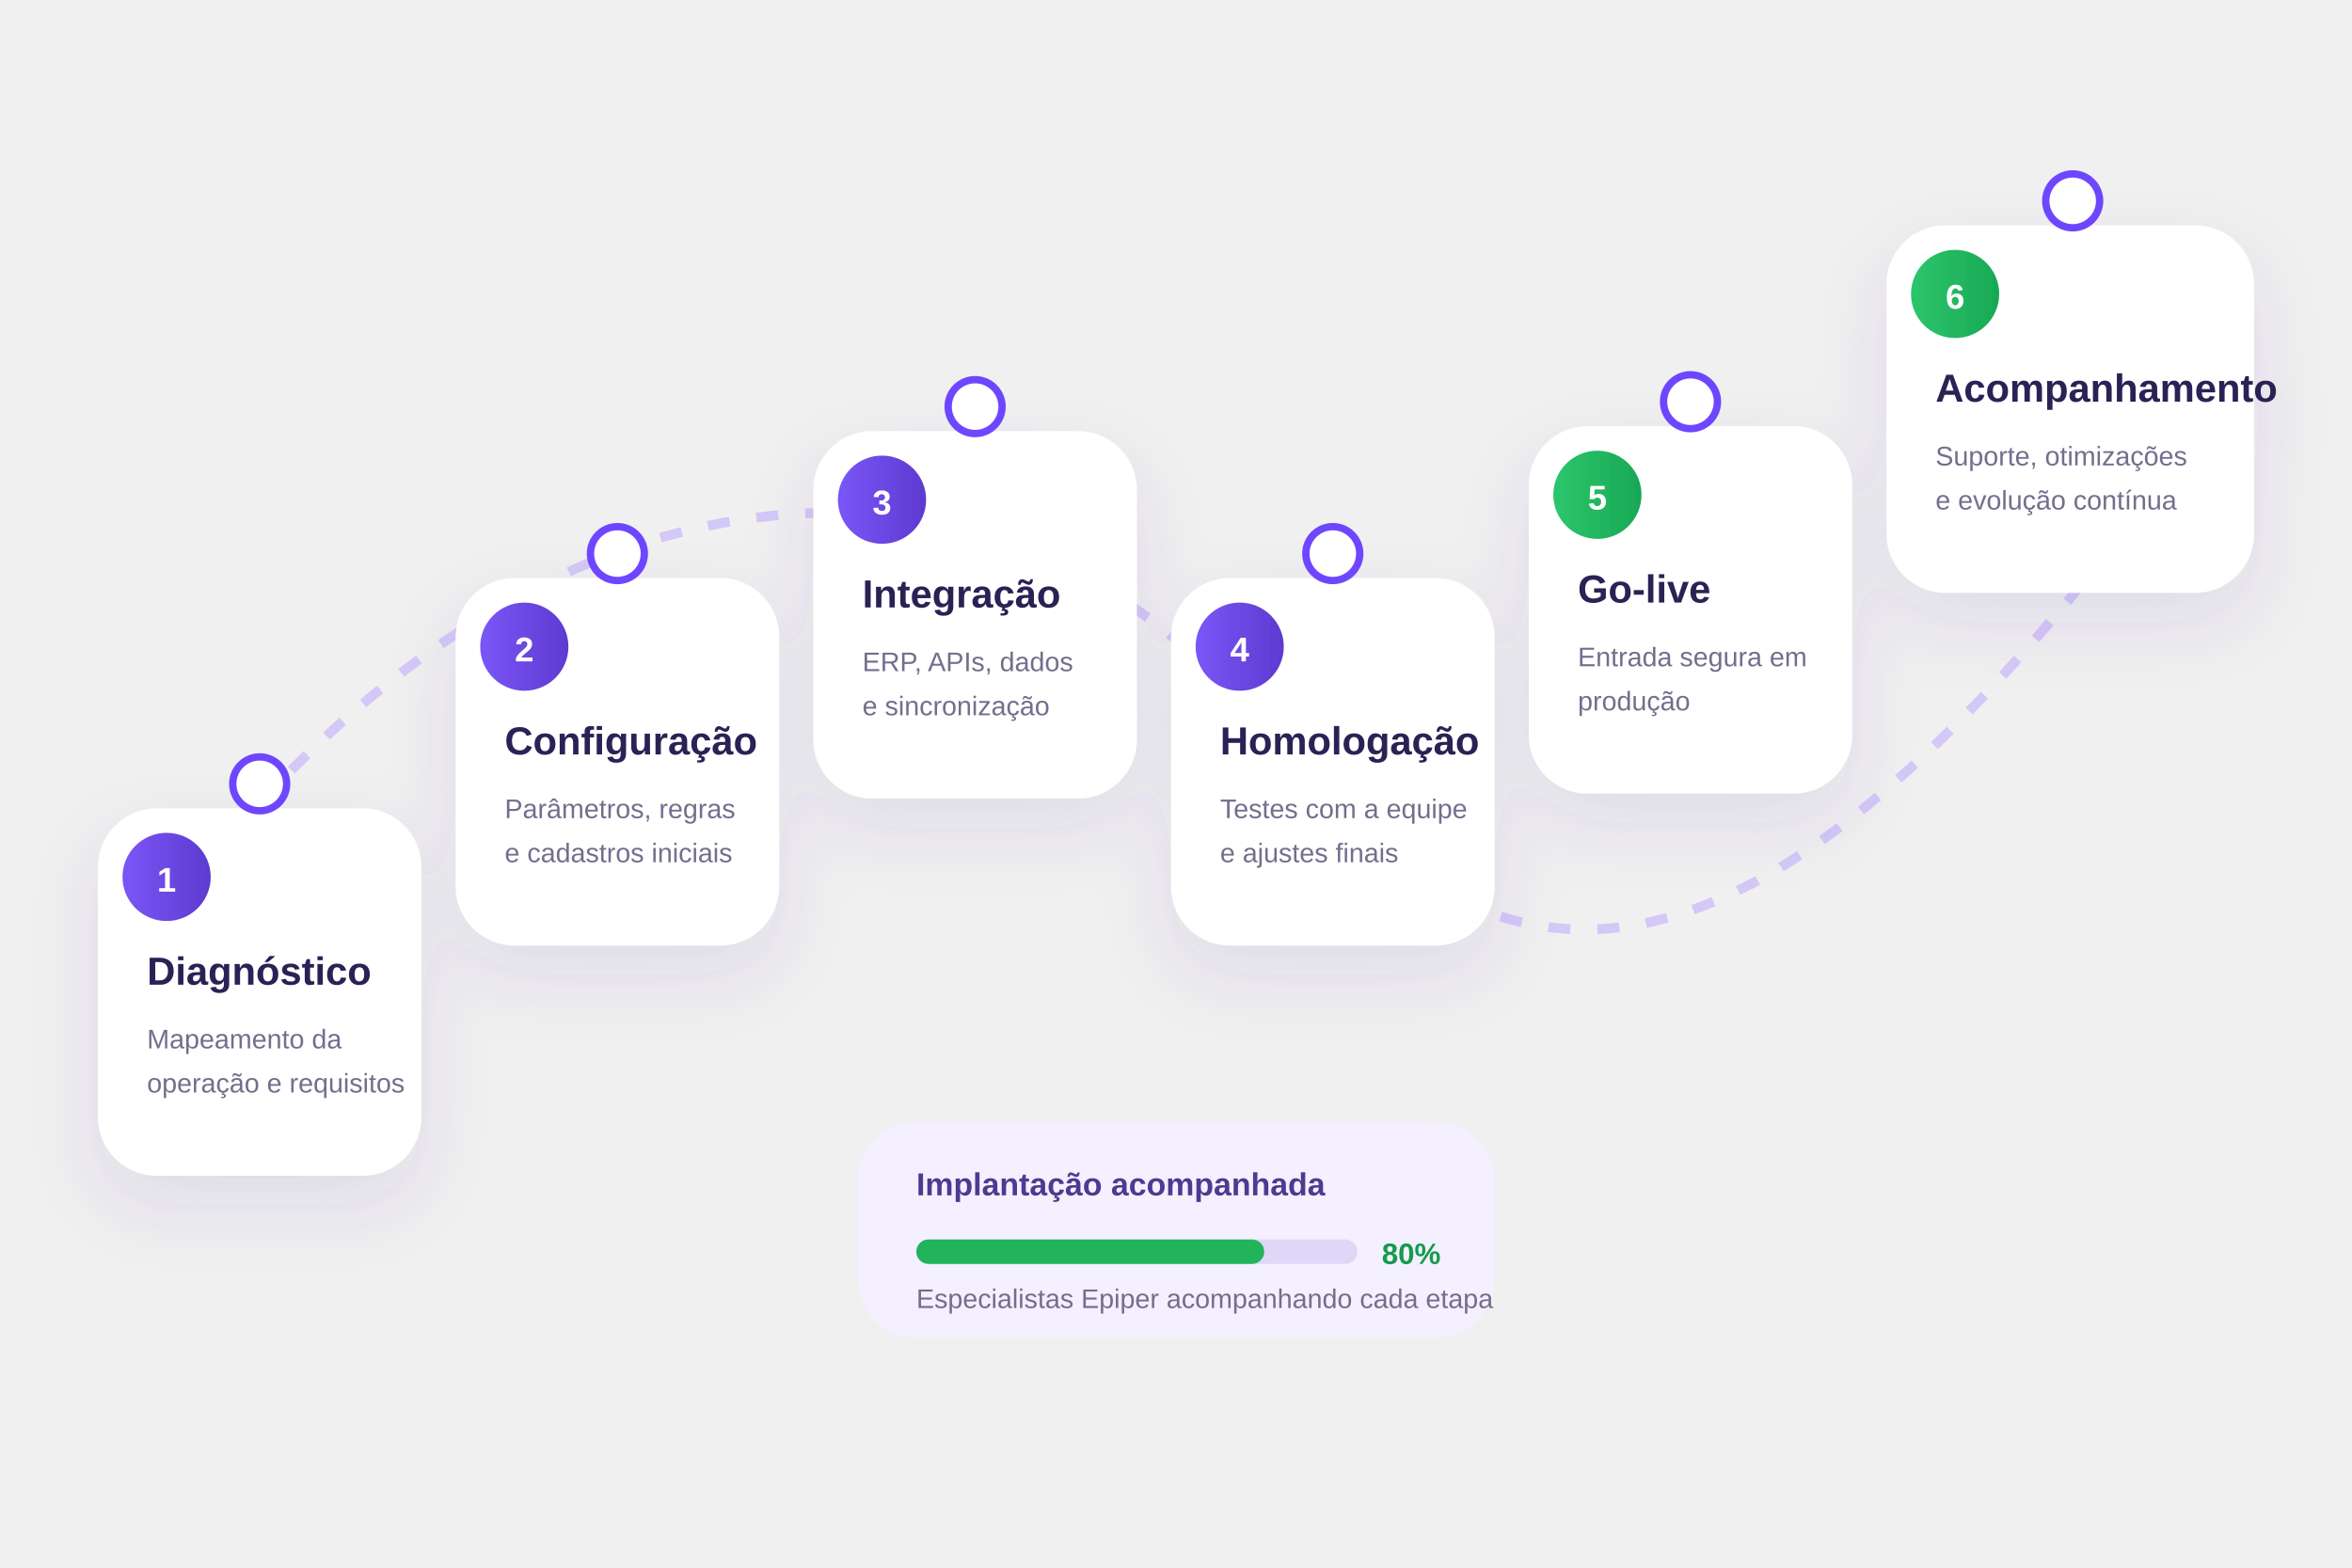
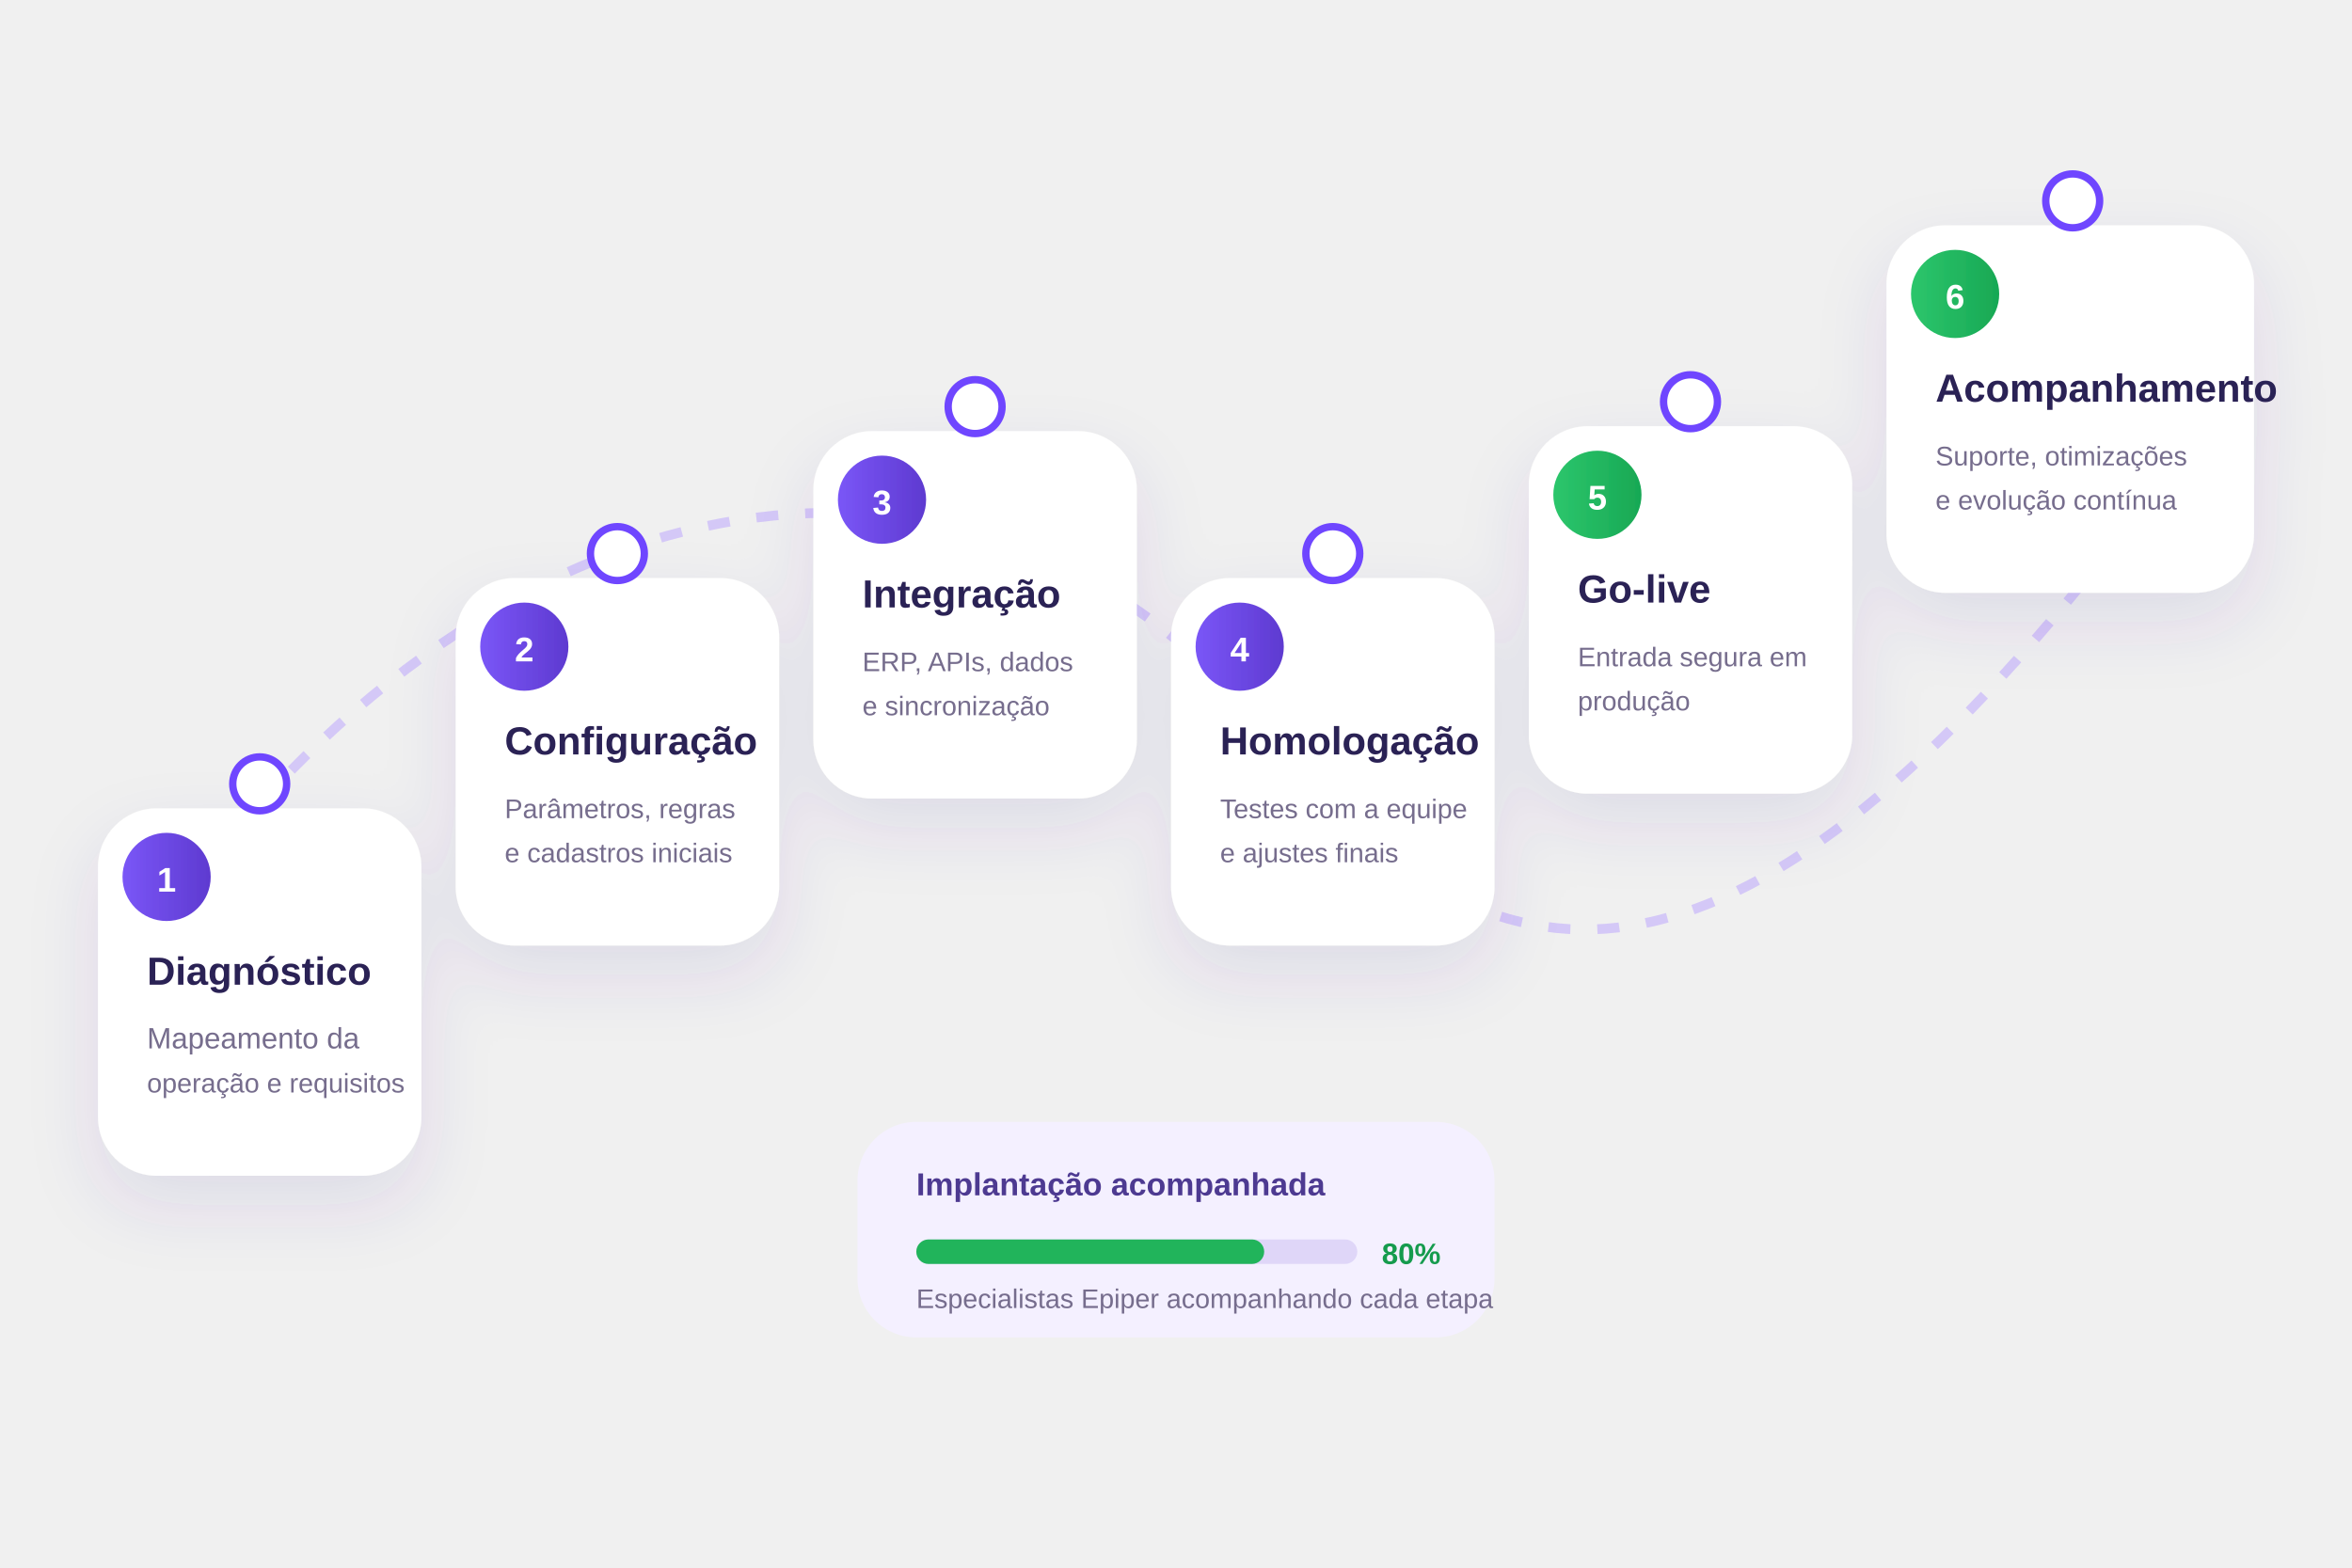
<svg xmlns="http://www.w3.org/2000/svg" viewBox="0 0 960 640" role="img" aria-labelledby="t d">
  <defs>
    <linearGradient id="p" x1="0" x2="1">
      <stop stop-color="#7a56f7" />
      <stop offset="1" stop-color="#5e3ad0" />
    </linearGradient>
    <linearGradient id="g" x1="0" x2="1">
      <stop stop-color="#2cc66c" />
      <stop offset="1" stop-color="#18a854" />
    </linearGradient>
    <filter id="s">
      <feDropShadow dx="0" dy="12" stdDeviation="14" flood-color="#5735a7" flood-opacity=".11" />
    </filter>
  </defs>
  <path d="M92 344C228 182 410 164 520 302c93 117 194 111 346-84" fill="none" stroke="#d4c8f7" stroke-width="4" stroke-dasharray="9 11" />
  <g filter="url(#s)" font-family="Arial,sans-serif">
    <g transform="translate(40 330)">
      <rect width="132" height="150" rx="24" fill="#fff" />
      <circle cx="28" cy="28" r="18" fill="url(#p)" />
      <text x="28" y="34" text-anchor="middle" font-size="14" font-weight="700" fill="#fff">1</text>
      <text x="20" y="72" font-size="16" font-weight="700" fill="#2b2054">Diagnóstico</text>
-       <text x="20" y="98" font-size="11" fill="#766d8d">Mapeamento da</text>
+       <text x="20" y="98" font-size="12" fill="#766d8d">Mapeamento da</text>
      <text x="20" y="116" font-size="11" fill="#766d8d">operação e requisitos</text>
    </g>
    <g transform="translate(186 236)">
      <rect width="132" height="150" rx="24" fill="#fff" />
      <circle cx="28" cy="28" r="18" fill="url(#p)" />
      <text x="28" y="34" text-anchor="middle" font-size="14" font-weight="700" fill="#fff">2</text>
      <text x="20" y="72" font-size="16" font-weight="700" fill="#2b2054">Configuração</text>
      <text x="20" y="98" font-size="11" fill="#766d8d">Parâmetros, regras</text>
      <text x="20" y="116" font-size="11" fill="#766d8d">e cadastros iniciais</text>
    </g>
    <g transform="translate(332 176)">
      <rect width="132" height="150" rx="24" fill="#fff" />
      <circle cx="28" cy="28" r="18" fill="url(#p)" />
      <text x="28" y="34" text-anchor="middle" font-size="14" font-weight="700" fill="#fff">3</text>
      <text x="20" y="72" font-size="16" font-weight="700" fill="#2b2054">Integração</text>
      <text x="20" y="98" font-size="11" fill="#766d8d">ERP, APIs, dados</text>
      <text x="20" y="116" font-size="11" fill="#766d8d">e sincronização</text>
    </g>
    <g transform="translate(478 236)">
      <rect width="132" height="150" rx="24" fill="#fff" />
      <circle cx="28" cy="28" r="18" fill="url(#p)" />
      <text x="28" y="34" text-anchor="middle" font-size="14" font-weight="700" fill="#fff">4</text>
      <text x="20" y="72" font-size="16" font-weight="700" fill="#2b2054">Homologação</text>
      <text x="20" y="98" font-size="11" fill="#766d8d">Testes com a equipe</text>
      <text x="20" y="116" font-size="11" fill="#766d8d">e ajustes finais</text>
    </g>
    <g transform="translate(624 174)">
      <rect width="132" height="150" rx="24" fill="#fff" />
      <circle cx="28" cy="28" r="18" fill="url(#g)" />
      <text x="28" y="34" text-anchor="middle" font-size="14" font-weight="700" fill="#fff">5</text>
      <text x="20" y="72" font-size="16" font-weight="700" fill="#2b2054">Go-live</text>
      <text x="20" y="98" font-size="11" fill="#766d8d">Entrada segura em</text>
      <text x="20" y="116" font-size="11" fill="#766d8d">produção</text>
    </g>
    <g transform="translate(770 92)">
      <rect width="150" height="150" rx="24" fill="#fff" />
      <circle cx="28" cy="28" r="18" fill="url(#g)" />
      <text x="28" y="34" text-anchor="middle" font-size="14" font-weight="700" fill="#fff">6</text>
      <text x="20" y="72" font-size="16" font-weight="700" fill="#2b2054">Acompanhamento</text>
      <text x="20" y="98" font-size="11" fill="#766d8d">Suporte, otimizações</text>
      <text x="20" y="116" font-size="11" fill="#766d8d">e evolução contínua</text>
    </g>
  </g>
  <g fill="#fff" stroke="#6f46ff" stroke-width="3">
    <circle cx="106" cy="320" r="11" />
    <circle cx="252" cy="226" r="11" />
    <circle cx="398" cy="166" r="11" />
    <circle cx="544" cy="226" r="11" />
    <circle cx="690" cy="164" r="11" />
    <circle cx="846" cy="82" r="11" />
  </g>
  <g transform="translate(350 458)">
    <rect width="260" height="88" rx="24" fill="#f4f0ff" />
    <text x="24" y="30" font-family="Arial,sans-serif" font-size="13" font-weight="700" fill="#4d3a91">Implantação acompanhada</text>
    <rect x="24" y="48" width="180" height="10" rx="5" fill="#dfd6f8" />
    <rect x="24" y="48" width="142" height="10" rx="5" fill="#21b45b" />
    <text x="214" y="58" font-family="Arial,sans-serif" font-size="12" font-weight="700" fill="#159b4d">80%</text>
    <text x="24" y="76" font-family="Arial,sans-serif" font-size="11" fill="#766d8d">Especialistas Epiper acompanhando cada etapa</text>
  </g>
</svg>
